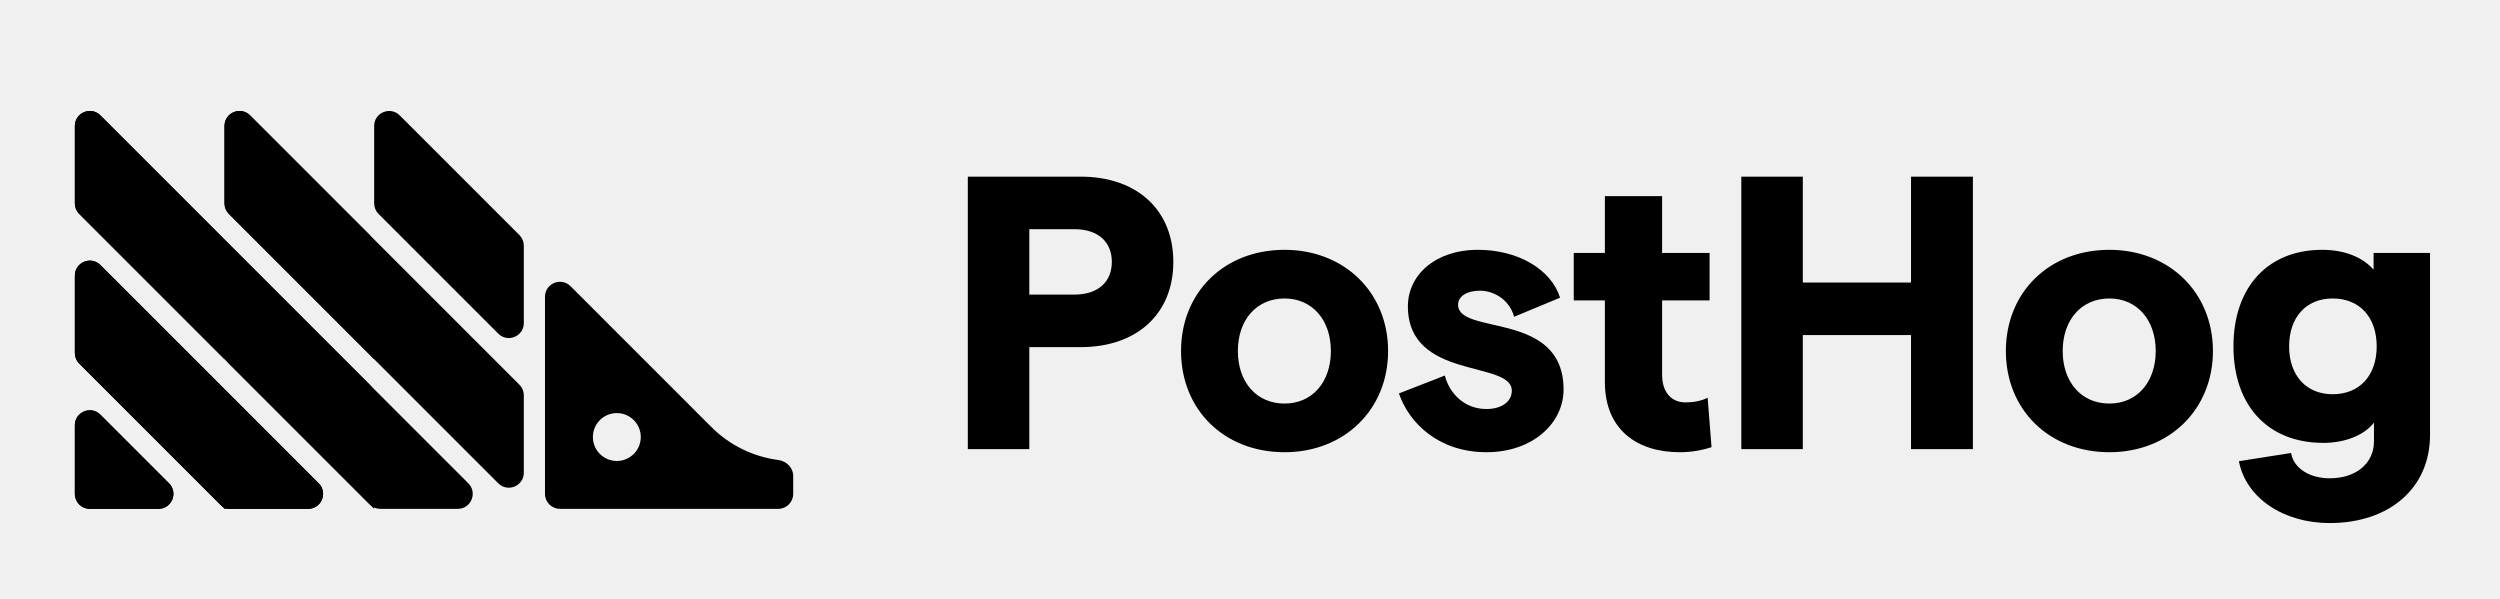
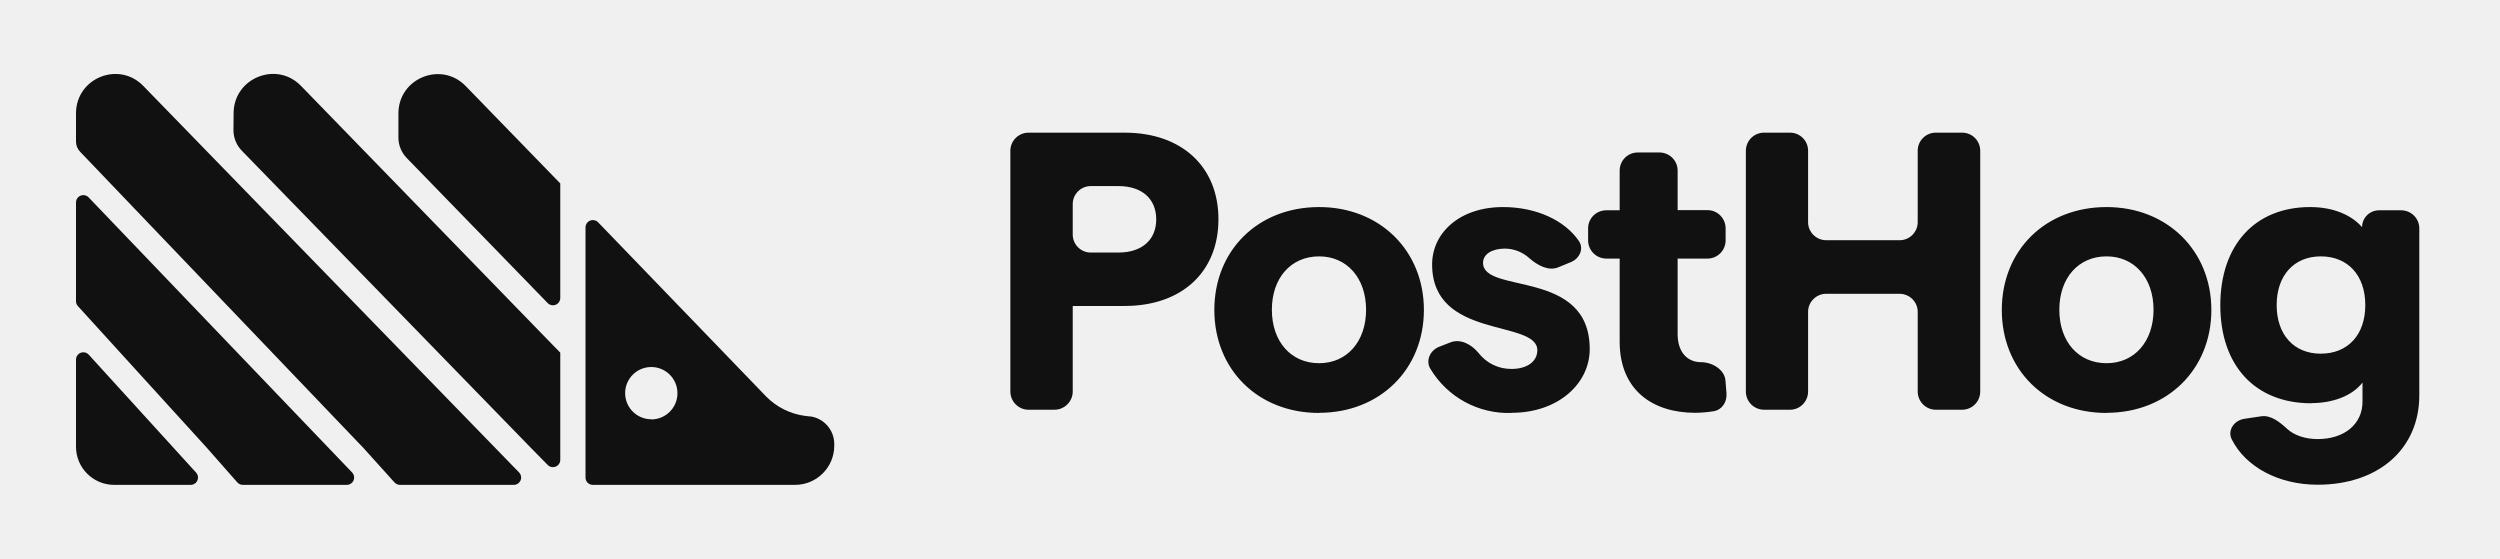
- <svg xmlns="http://www.w3.org/2000/svg" width="167" height="40" viewBox="0 0 167 40" fill="none">
-   <path d="M15.891 22.206c-.368.737-1.42.737-1.789 0l-.881-1.763c-.141-.281-.141-.613 0-.894l.881-1.763c.368-.737 1.42-.737 1.789 0l.881 1.763c.141.281.141.613 0 .894l-.881 1.763zM15.891 32.203c-.368.737-1.42.737-1.789 0l-.881-1.763c-.141-.281-.141-.613 0-.894l.881-1.763c.368-.737 1.42-.737 1.789 0l.881 1.763c.141.281.141.613 0 .894l-.881 1.763z" fill="#000" />
-   <path d="M5 28.408c0-.891 1.077-1.337 1.707-.707l4.583 4.583c.63.63.184 1.707-.707 1.707H6c-.552 0-1-.448-1-1v-4.583zm0-4.828c0 .265.105.52.293.707l9.411 9.411c.188.188.442.293.707.293h5.169c.891 0 1.337-1.077.707-1.707L6.707 17.704C6.077 17.074 5 17.52 5 18.411v5.169zm0-9.997c0 .265.105.52.293.707L24.701 33.699c.188.188.442.293.707.293h5.169c.891 0 1.337-1.077.707-1.707L6.707 7.707C6.077 7.077 5 7.523 5 8.414v5.169zm9.997 0c0 .265.105.52.293.707l17.994 17.994c.63.63 1.707.184 1.707-.707v-5.169c0-.265-.105-.52-.293-.707l-17.994-17.994c-.63-.63-1.707-.184-1.707.707v5.169zm11.704-5.876c-.63-.63-1.707-.184-1.707.707v5.169c0 .265.105.52.293.707l7.997 7.997c.63.63 1.707.184 1.707-.707v-5.169c0-.265-.105-.52-.293-.707l-7.997-7.997zM47.525 28.531l-9.413-9.413c-.63-.63-1.707-.184-1.707.707v13.166c0 .552.448 1 1 1h14.581c.552 0 1-.448 1-1v-1.199c0-.552-.45-.993-.997-1.065-1.681-.219-3.253-.986-4.463-2.197zm-6.321 2.262c-.883 0-1.599-.717-1.599-1.6 0-.883.717-1.599 1.599-1.599.883 0 1.6.717 1.6 1.599 0 .883-.717 1.6-1.6 1.6z" fill="#000" />
-   <path d="M5 32.992c0 .552.448 1 1 1h4.583c.891 0 1.337-1.077.707-1.707l-4.583-4.583C6.077 27.071 5 27.517 5 28.408v4.583zM14.997 15.997L6.707 7.707C6.077 7.077 5 7.523 5 8.414v5.169c0 .265.105.52.293.707l9.704 9.704V15.997zM6.707 17.704C6.077 17.074 5 17.52 5 18.411v5.169c0 .265.105.52.293.707l9.704 9.704V25.994l-8.29-8.29zM24.994 16.411c0-.265-.105-.52-.293-.707l-7.997-7.997c-.63-.63-1.707-.184-1.707.707v5.169c0 .265.105.52.293.707l9.704 9.704v-7.583zM14.997 33.992h5.583c.891 0 1.337-1.077.707-1.707L14.997 25.994v7.998z" fill="#000" />
-   <path d="M14.997 15.997v7.583c0 .265.105.52.293.707l9.704 9.704v-7.583c0-.265-.105-.519-.293-.707L14.997 15.997zM64.65 30h4.108v-6.812h3.432c3.77 0 6.188-2.236 6.188-5.694 0-3.458-2.418-5.694-6.188-5.694h-7.54V30zm4.108-10.322v-4.368h3.016c1.56 0 2.496.832 2.496 2.184 0 1.352-.936 2.184-2.496 2.184h-3.016zM85.809 30.208c4.004 0 6.916-2.86 6.916-6.76s-2.912-6.76-6.916-6.76c-4.056 0-6.916 2.86-6.916 6.76s2.86 6.76 6.916 6.76zm-3.12-6.76c0-2.08 1.248-3.51 3.12-3.51 1.846 0 3.094 1.43 3.094 3.51s-1.248 3.51-3.094 3.51c-1.872 0-3.12-1.43-3.12-3.51zM99.299 30.208c3.067 0 5.147-1.924 5.147-4.186 0-5.304-7.045-3.588-7.045-5.668 0-.572.598-.936 1.456-.936.884 0 1.95.546 2.288 1.742l3.068-1.274c-.598-1.898-2.808-3.198-5.486-3.198-2.886 0-4.68 1.716-4.68 3.77 0 4.966 6.941 3.588 6.941 5.642 0 .728-.676 1.222-1.69 1.222-1.456 0-2.47-1.014-2.782-2.236l-3.068 1.196c.676 1.976 2.652 3.926 5.85 3.926zM114.33 29.87l-.26-3.302c-.442.234-1.014.312-1.482.312-.936 0-1.56-.676-1.56-1.846v-4.966h3.172v-3.172h-3.172V13.1h-3.822v3.796h-2.08v3.172h2.08v5.46c0 3.172 2.158 4.68 4.992 4.68.78 0 1.508-.13 2.132-.338zM127.656 11.8v7.072h-7.228V11.8h-4.108V30h4.108v-7.618h7.228V30h4.134V11.8h-4.134zM140.908 30.208c4.004 0 6.916-2.86 6.916-6.76s-2.912-6.76-6.916-6.76c-4.056 0-6.916 2.86-6.916 6.76s2.86 6.76 6.916 6.76zm-3.12-6.76c0-2.08 1.248-3.51 3.12-3.51 1.846 0 3.094 1.43 3.094 3.51s-1.248 3.51-3.094 3.51c-1.872 0-3.12-1.43-3.12-3.51zM155.201 29.584c1.43 0 2.704-.494 3.38-1.352v1.248c0 1.456-1.17 2.47-2.964 2.47-1.274 0-2.392-.624-2.574-1.69l-3.484.546c.468 2.47 2.99 4.134 6.058 4.134 4.03 0 6.708-2.366 6.708-5.876V16.896h-3.77v1.118c-.702-.806-1.898-1.326-3.432-1.326-3.64 0-5.928 2.496-5.928 6.448 0 3.952 2.288 6.448 6.006 6.448zm-2.288-6.448c0-1.95 1.144-3.198 2.912-3.198 1.794 0 2.938 1.248 2.938 3.198s-1.144 3.198-2.938 3.198c-1.768 0-2.912-1.248-2.912-3.198z" fill="#000" />
+ <svg xmlns="http://www.w3.org/2000/svg" width="170" height="38" viewBox="-5.04 -5.04 170.08 38.08" role="img">
+   <g fill="#111" clip-path="url(#logo-landscape-black-clip0_56_1025)">
+     <path d="m50.02 23.34-.34-.04c-1-.13-1.95-.6-2.66-1.33L35.58 10.11a.5.5 0 0 0-.86.35V27.5c0 .28.22.5.5.5H49c1.48 0 2.67-1.2 2.67-2.67v-.1a1.9 1.9 0 0 0-1.66-1.9m-10.81.2a1.78 1.78 0 1 1 0-3.56 1.78 1.78 0 0 1 0 3.57M0 25.41A2.6 2.6 0 0 0 2.59 28h5.22a.5.5 0 0 0 .37-.84L.87 19.13a.5.5 0 0 0-.87.34zm18.81 1.74a.5.5 0 0 1-.36.85h-7.09a.5.5 0 0 1-.37-.17L8.94 25.5.13 15.82A.5.5 0 0 1 0 15.5V8.75a.5.5 0 0 1 .86-.34zM0 2.68C0 .28 2.92-.91 4.59.82l25.6 26.33a.5.5 0 0 1-.36.85h-7.76a.5.5 0 0 1-.37-.17l-2.1-2.33L.28 5.3A1 1 0 0 1 0 4.6zm10.74 0c0-2.4 2.92-3.59 4.59-1.87L32.5 18.48l.5.51v7.3a.5.5 0 0 1-.86.35l-1.12-1.14L11.3 5.23a2 2 0 0 1-.57-1.4zM33 7.46v7.8a.5.5 0 0 1-.85.36l-9.61-9.89a2 2 0 0 1-.57-1.4V2.69c0-2.4 2.92-3.59 4.59-1.86z" />
+   </g>
+   <path fill="#111" d="M64.9 22.88c-.67 0-1.23-.56-1.23-1.24V5.24c0-.69.56-1.24 1.24-1.24h6.55c3.89 0 6.39 2.32 6.39 5.9 0 3.6-2.5 5.91-6.4 5.91h-3.53v5.83c0 .68-.56 1.24-1.24 1.24zm3.02-11.94c0 .68.55 1.23 1.23 1.23h1.88c1.6 0 2.58-.86 2.58-2.26s-.97-2.27-2.58-2.27h-1.88c-.68 0-1.23.55-1.23 1.23zM84.71 23.1c-4.18 0-7.14-2.97-7.14-7.02s2.96-7.01 7.14-7.01c4.14 0 7.14 2.97 7.14 7.01 0 4.05-3 7.01-7.14 7.01m-3.22-7.02c0 2.16 1.3 3.64 3.22 3.64 1.9 0 3.2-1.48 3.2-3.64s-1.3-3.64-3.2-3.64c-1.93 0-3.22 1.48-3.22 3.64m16.34 7.03a6.2 6.2 0 0 1-5.54-3.01c-.34-.57-.01-1.26.6-1.5l.77-.3c.7-.27 1.45.15 1.92.73a2.8 2.8 0 0 0 2.25 1.08c1.05 0 1.75-.51 1.75-1.27 0-2.13-7.17-.7-7.17-5.85 0-2.13 1.85-3.91 4.83-3.91 2.27 0 4.2.9 5.17 2.31.36.53.05 1.2-.54 1.44l-.85.35c-.68.29-1.45-.14-2-.63a2.5 2.5 0 0 0-1.64-.64c-.89 0-1.5.38-1.5.97 0 2.16 7.27.38 7.27 5.88 0 2.35-2.15 4.34-5.32 4.34m14.64-1.31c.04.57-.3 1.1-.86 1.2q-.6.1-1.27.11c-2.92 0-5.15-1.56-5.15-4.85v-5.66h-.91c-.69 0-1.24-.56-1.24-1.24v-.82c0-.68.55-1.23 1.24-1.23h.91v-2.7c0-.69.55-1.24 1.23-1.24h1.48c.68 0 1.24.55 1.24 1.23v2.7h2.04c.68 0 1.23.56 1.23 1.24v.82c0 .68-.55 1.24-1.23 1.24h-2.04v5.15c0 1.2.64 1.91 1.6 1.91.75 0 1.6.5 1.66 1.25zM125.5 5.23c0-.68.55-1.23 1.23-1.23h1.8c.68 0 1.23.55 1.23 1.23v16.41c0 .68-.55 1.24-1.23 1.24h-1.8c-.68 0-1.23-.56-1.23-1.24v-5.43c0-.68-.56-1.23-1.24-1.23h-5c-.67 0-1.23.55-1.23 1.23v5.43c0 .68-.55 1.24-1.23 1.24h-1.77c-.69 0-1.24-.56-1.24-1.24V5.24c0-.69.55-1.24 1.24-1.24h1.77c.68 0 1.23.55 1.23 1.23v4.87c0 .68.56 1.23 1.24 1.23h5c.67 0 1.23-.55 1.23-1.23zm12.87 17.87c-4.19 0-7.14-2.97-7.14-7.02s2.95-7.01 7.14-7.01c4.13 0 7.14 2.97 7.14 7.01 0 4.05-3 7.01-7.14 7.01m-3.22-7.02c0 2.16 1.29 3.64 3.22 3.64 1.9 0 3.2-1.48 3.2-3.64s-1.3-3.64-3.2-3.64c-1.93 0-3.22 1.48-3.22 3.64m17.17 6.37c-3.84 0-6.2-2.58-6.2-6.68s2.36-6.69 6.12-6.69c1.58 0 2.82.54 3.54 1.37 0-.64.52-1.15 1.16-1.15h1.5c.68 0 1.24.55 1.24 1.23V21.9c0 3.64-2.77 6.09-6.93 6.09-2.64 0-4.9-1.2-5.85-3.09-.31-.62.16-1.29.85-1.4l1.14-.17c.67-.11 1.29.4 1.78.85.5.46 1.26.7 2.08.7 1.85 0 3.06-1.04 3.06-2.55v-1.3c-.7.9-2.01 1.4-3.49 1.4m-2.36-6.68c0 2.02 1.18 3.31 3 3.31 1.86 0 3.04-1.29 3.04-3.31s-1.18-3.32-3.03-3.32c-1.83 0-3.01 1.3-3.01 3.32" />
+   <defs>
+     <clipPath id="logo-landscape-black-clip0_56_1025">
+       <path fill="#fff" d="M0 0h51.67v28H0z" />
+     </clipPath>
+   </defs>
</svg>
